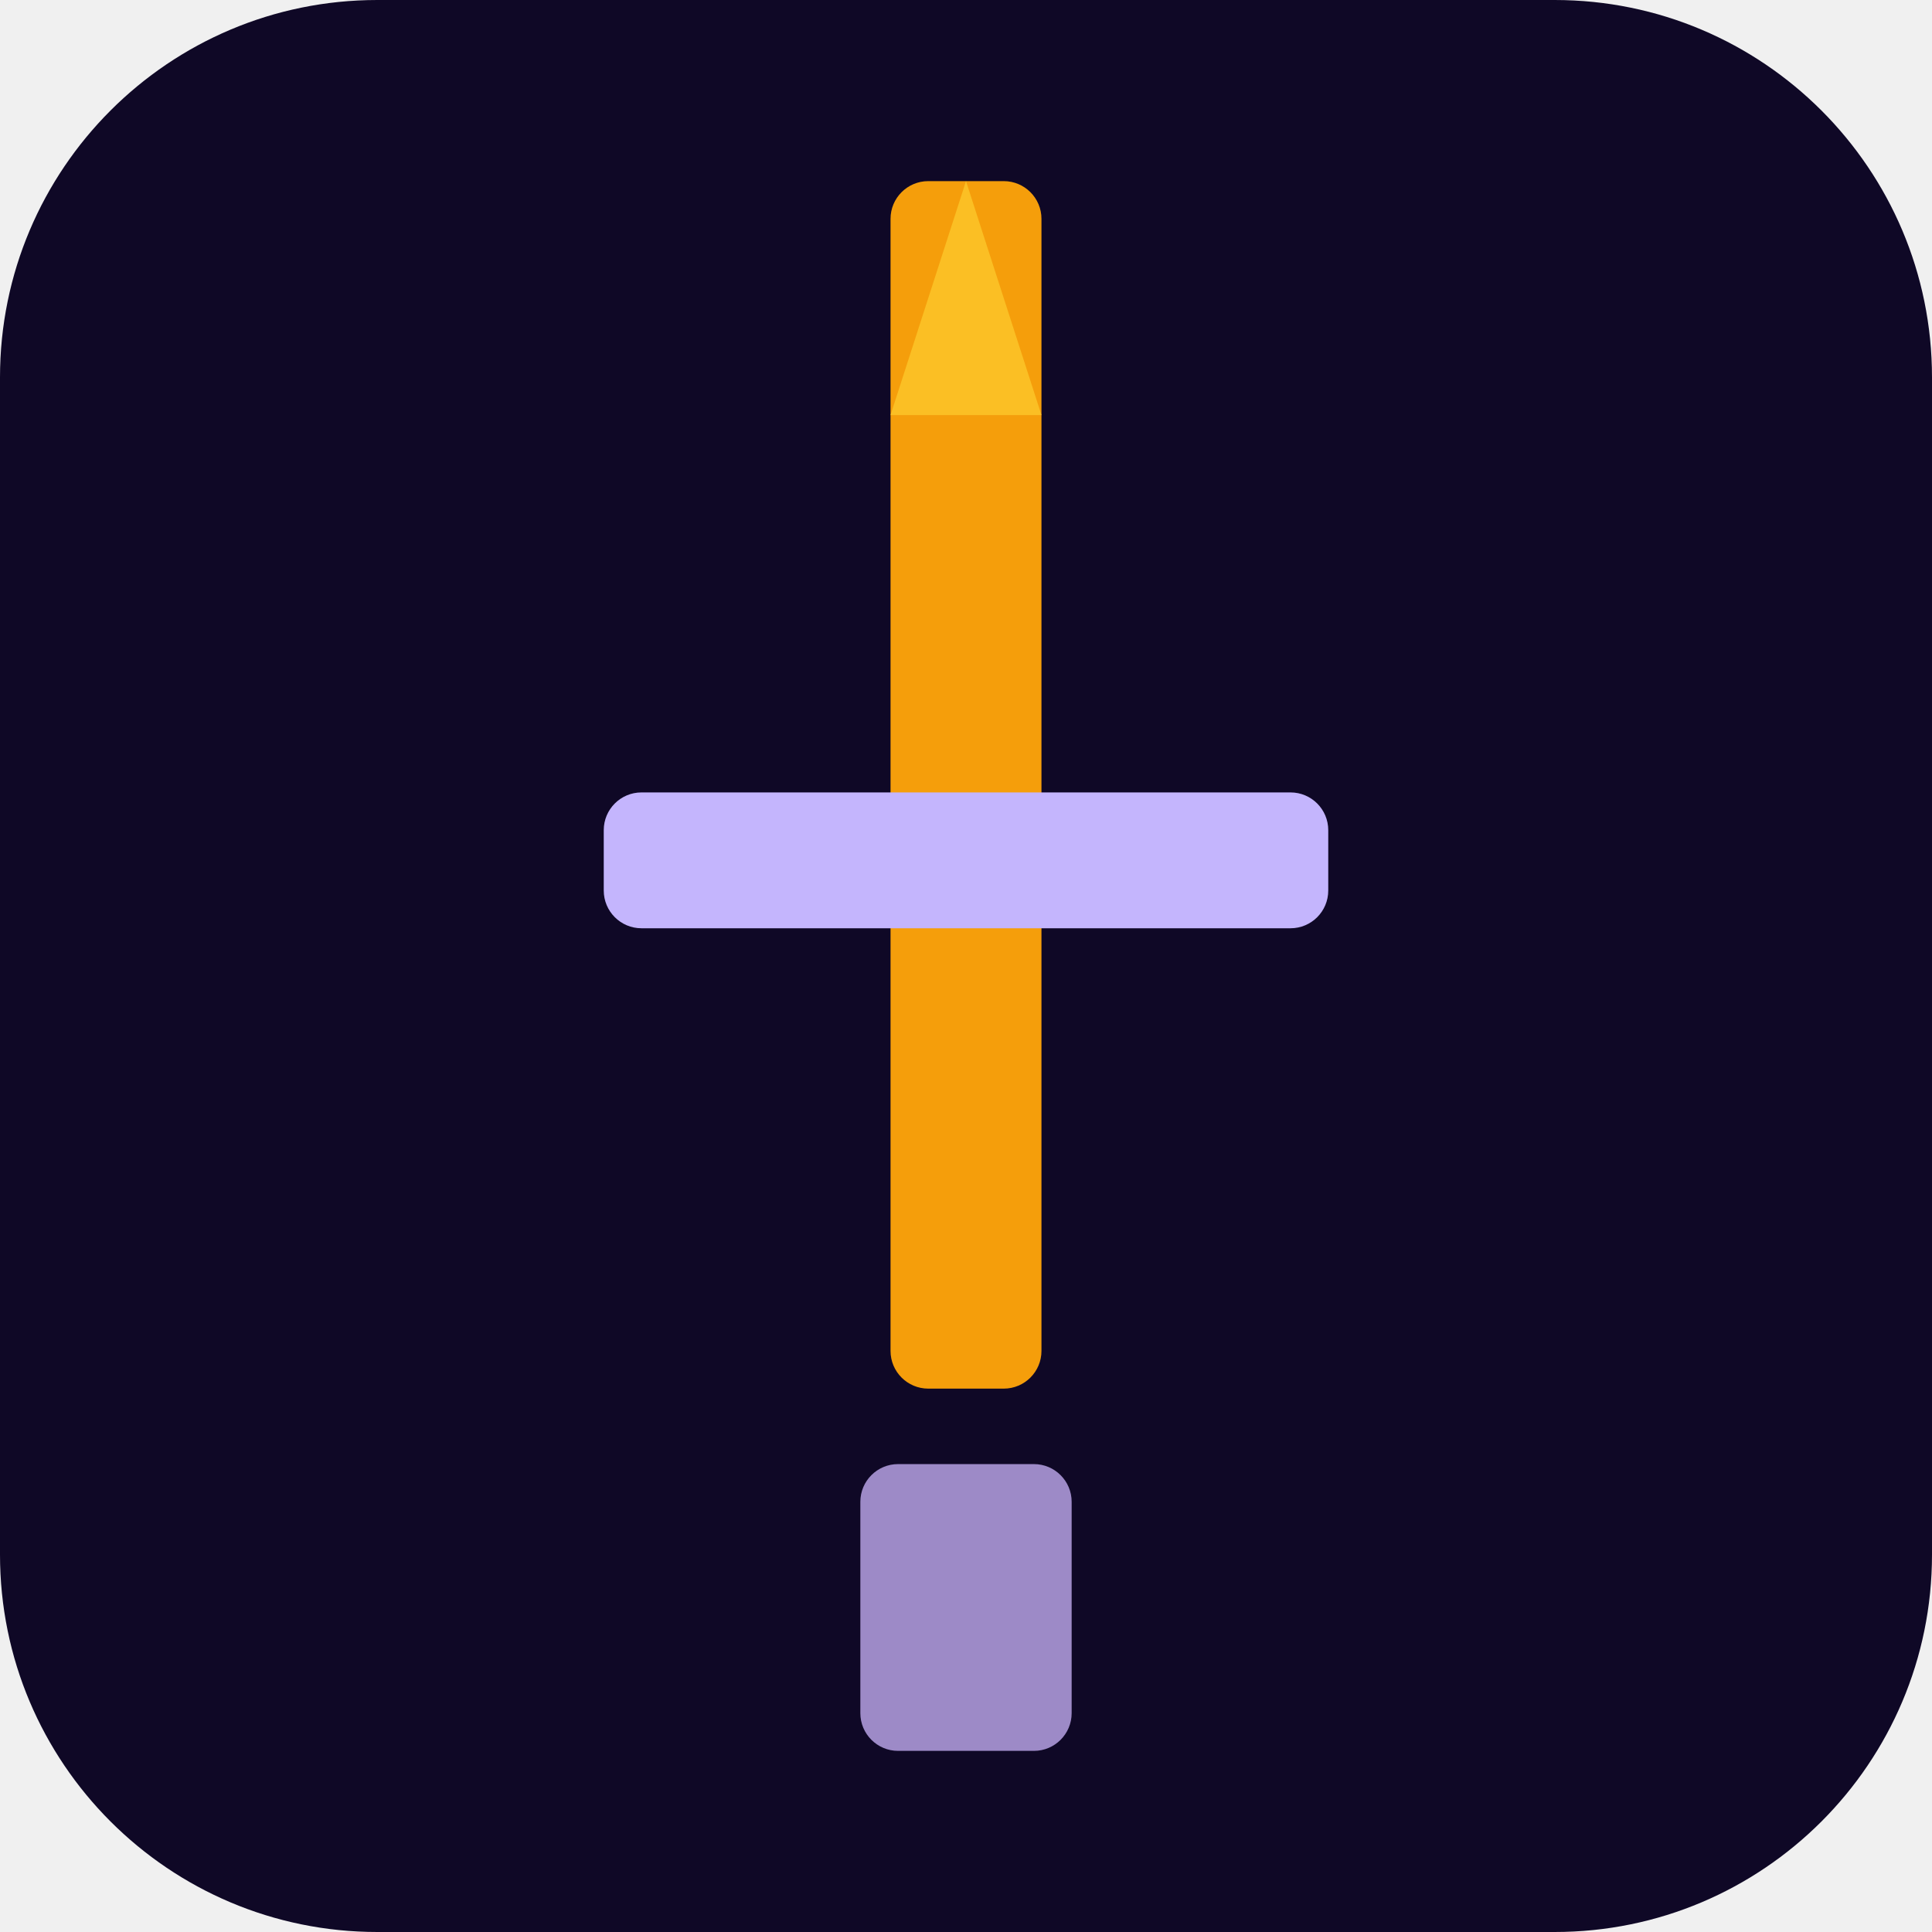
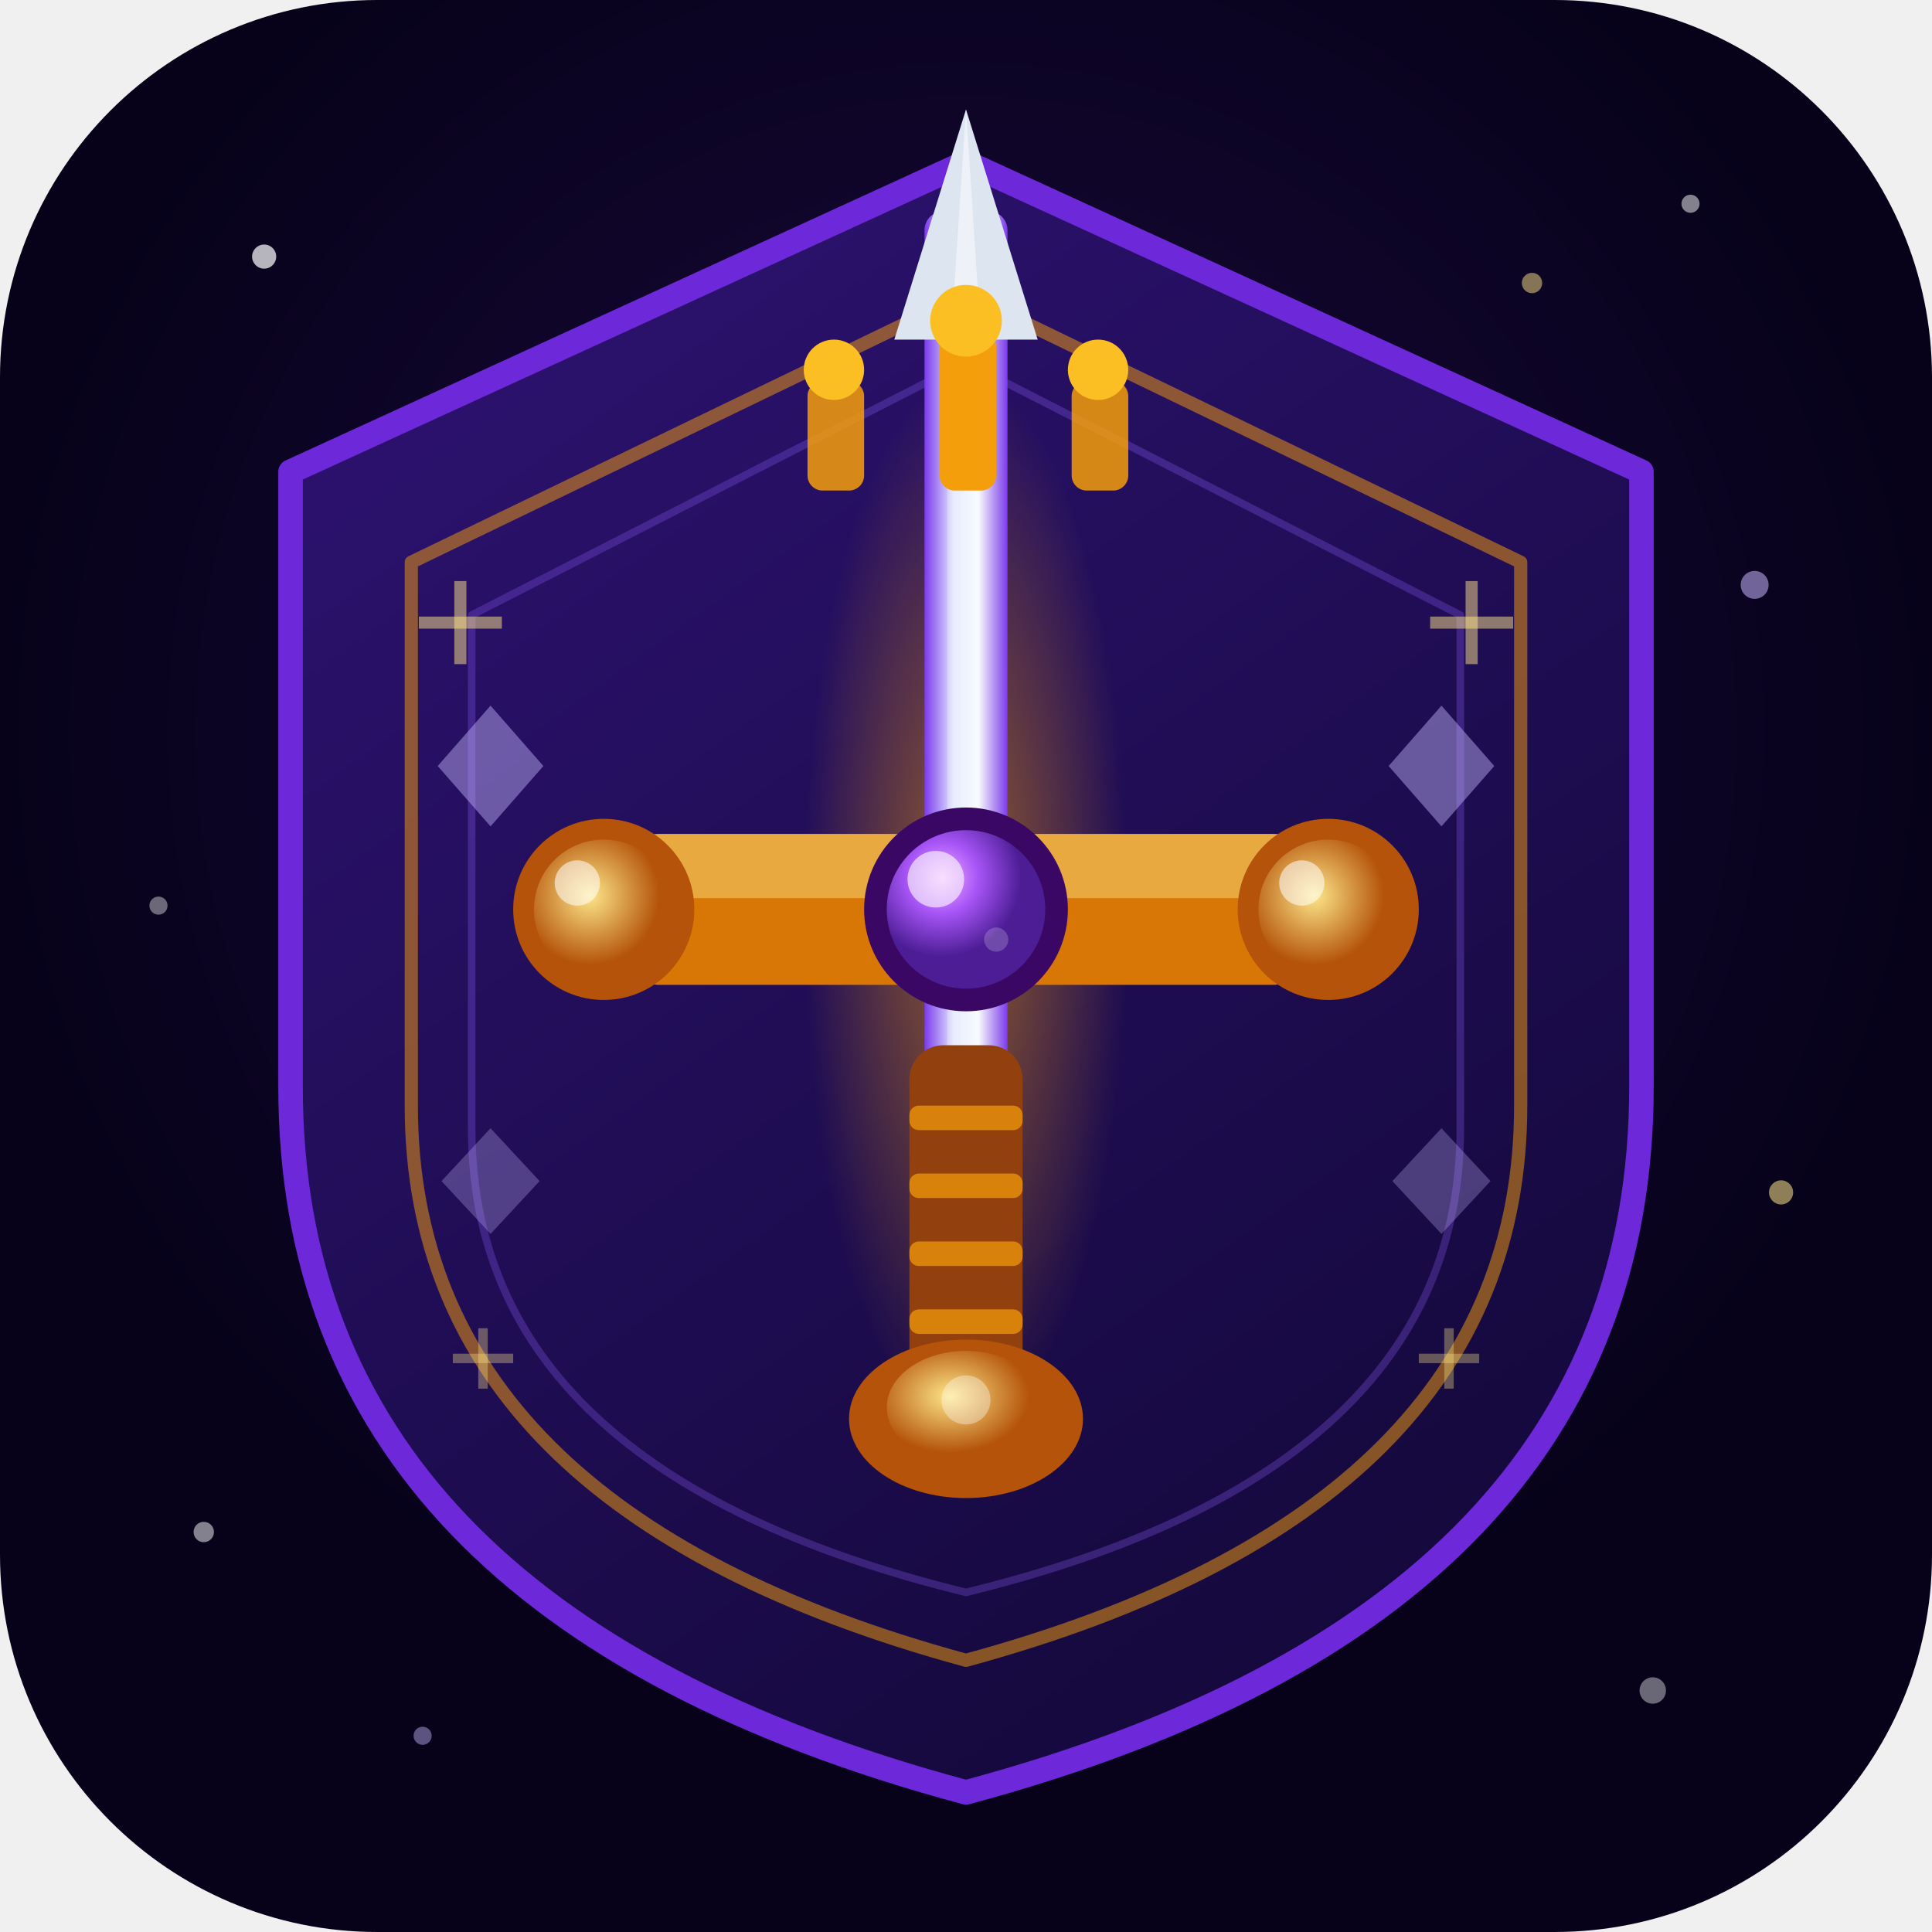
<svg xmlns="http://www.w3.org/2000/svg" viewBox="0 0 512 512">
-   <rect width="512" height="512" rx="100" fill="#0f0826" />
-   <rect x="236" y="48" width="40" height="320" rx="10" fill="#f59e0b" />
-   <rect x="160" y="210" width="192" height="36" rx="10" fill="#c4b5fd" />
-   <rect x="228" y="388" width="56" height="76" rx="10" fill="#9d8ac7" />
-   <polygon points="256,48 236,110 276,110" fill="#fbbf24" />
+   <defs>
+     <radialGradient id="bgG" cx="50%" cy="38%">
+       <stop offset="0%" stop-color="#1a0a3e" />
+       <stop offset="100%" stop-color="#07021a" />
+     </radialGradient>
+     <linearGradient id="shieldG" x1="20%" y1="0%" x2="80%" y2="100%">
+       <stop offset="0%" stop-color="#2d1270" />
+       <stop offset="100%" stop-color="#120838" />
+     </linearGradient>
+     <linearGradient id="bladeG" x1="0%" y1="0%" x2="100%" y2="0%">
+       <stop offset="0%" stop-color="#7c3aed" />
+       <stop offset="35%" stop-color="#e0e7ff" />
+       <stop offset="65%" stop-color="#f8fafc" />
+       <stop offset="100%" stop-color="#7c3aed" />
+     </linearGradient>
+     <radialGradient id="glowG" cx="50%" cy="50%">
+       <stop offset="0%" stop-color="#f59e0b" stop-opacity="0.55" />
+       <stop offset="100%" stop-color="#f59e0b" stop-opacity="0" />
+     </radialGradient>
+     <radialGradient id="gemG" cx="35%" cy="30%">
+       <stop offset="0%" stop-color="#f0abfc" />
+       <stop offset="45%" stop-color="#a855f7" />
+       <stop offset="100%" stop-color="#4c1d95" />
+     </radialGradient>
+     <radialGradient id="orbG" cx="40%" cy="40%">
+       <stop offset="0%" stop-color="#fde68a" />
+       <stop offset="100%" stop-color="#b45309" />
+     </radialGradient>
+   </defs>
+   <rect width="512" height="512" rx="100" fill="url(#bgG)" />
+   <circle cx="70" cy="68" r="3.2" fill="white" opacity="0.7" />
+   <circle cx="448" cy="54" r="2.4" fill="white" opacity="0.5" />
+   <circle cx="465" cy="155" r="3.7" fill="#c4b5fd" opacity="0.55" />
+   <circle cx="42" cy="240" r="2.4" fill="white" opacity="0.4" />
+   <circle cx="472" cy="316" r="3.2" fill="#fde68a" opacity="0.55" />
+   <circle cx="54" cy="406" r="2.7" fill="white" opacity="0.5" />
+   <circle cx="438" cy="448" r="3.5" fill="white" opacity="0.4" />
+   <circle cx="112" cy="460" r="2.4" fill="#c4b5fd" opacity="0.45" />
+   <circle cx="406" cy="75" r="2.7" fill="#fde68a" opacity="0.5" />
+   <circle cx="88" cy="135" r="2" fill="white" opacity="0.35" />
+   <circle cx="430" cy="180" r="1.8" fill="#c4b5fd" opacity="0.4" />
+   <path d="M256 43 L435 125 L435 288 Q435 427 256 475 Q77 427 77 288 L77 125 Z" fill="url(#shieldG)" stroke="#6d28d9" stroke-width="6.5" stroke-linejoin="round" />
+   <path d="M256 78 L403 149 L403 293 Q403 400 256 440 Q109 400 109 293 L109 149 Z" fill="none" stroke="#f59e0b" stroke-width="3.5" opacity="0.5" stroke-linejoin="round" />
+   <path d="M256 96 L387 163 L387 299 Q387 390 256 422 Q125 390 125 299 L125 163 Z" fill="none" stroke="#8b5cf6" stroke-width="2" opacity="0.3" stroke-linejoin="round" />
+   <ellipse cx="256" cy="240" rx="43" ry="139" fill="url(#glowG)" />
+   <rect x="245" y="56" width="22" height="280" rx="5" fill="url(#bladeG)" />
+   <rect x="251" y="56" width="8" height="253" rx="4" fill="white" opacity="0.22" />
+   <polygon points="256,29 237,90 275,90" fill="#dde5f0" />
+   <polygon points="256,29 252,90 260,90" fill="white" opacity="0.5" />
+   <rect x="160" y="221" width="192" height="40" rx="15" fill="#d97706" />
+   <rect x="160" y="221" width="192" height="17" rx="15" fill="#fde68a" opacity="0.45" />
+   <circle cx="160" cy="241" r="24" fill="#b45309" />
+   <circle cx="160" cy="241" r="18.5" fill="url(#orbG)" />
+   <circle cx="153" cy="234" r="6" fill="white" opacity="0.55" />
+   <circle cx="352" cy="241" r="24" fill="#b45309" />
+   <circle cx="352" cy="241" r="18.5" fill="url(#orbG)" />
+   <circle cx="345" cy="234" r="6" fill="white" opacity="0.55" />
+   <circle cx="256" cy="241" r="27" fill="#3b0764" />
+   <circle cx="256" cy="241" r="21" fill="url(#gemG)" />
+   <circle cx="248" cy="233" r="7.5" fill="white" opacity="0.6" />
+   <circle cx="264" cy="249" r="3.2" fill="white" opacity="0.2" />
+   <rect x="241" y="277" width="30" height="91" rx="9" fill="#92400e" />
+   <rect x="241" y="293" width="30" height="6.5" rx="2.5" fill="#f59e0b" opacity="0.7" />
+   <rect x="241" y="311" width="30" height="6.5" rx="2.5" fill="#f59e0b" opacity="0.7" />
+   <rect x="241" y="329" width="30" height="6.5" rx="2.5" fill="#f59e0b" opacity="0.7" />
+   <rect x="241" y="347" width="30" height="6.5" rx="2.5" fill="#f59e0b" opacity="0.7" />
+   <ellipse cx="256" cy="376" rx="31" ry="21" fill="#b45309" />
+   <ellipse cx="256" cy="373" rx="21" ry="15" fill="url(#orbG)" />
+   <circle cx="256" cy="371" r="6.5" fill="white" opacity="0.35" />
+   <rect x="214" y="101" width="15" height="29" rx="4" fill="#f59e0b" opacity="0.85" />
+   <rect x="249" y="88" width="15" height="42" rx="4" fill="#f59e0b" />
+   <rect x="284" y="101" width="15" height="29" rx="4" fill="#f59e0b" opacity="0.85" />
+   <circle cx="221" cy="98" r="8" fill="#fbbf24" />
+   <circle cx="256" cy="85" r="9.5" fill="#fbbf24" />
+   <circle cx="291" cy="98" r="8" fill="#fbbf24" />
+   <polygon points="130,187 144,203 130,219 116,203" fill="#c4b5fd" opacity="0.45" />
+   <polygon points="382,187 396,203 382,219 368,203" fill="#c4b5fd" opacity="0.45" />
+   <polygon points="130,299 143,313 130,327 117,313" fill="#c4b5fd" opacity="0.3" />
+   <polygon points="382,299 395,313 382,327 369,313" fill="#c4b5fd" opacity="0.3" />
+   <line x1="122" y1="154" x2="122" y2="176" stroke="#fde68a" stroke-width="3.2" opacity="0.5" />
+   <line x1="111" y1="165" x2="133" y2="165" stroke="#fde68a" stroke-width="3.2" opacity="0.5" />
+   <line x1="390" y1="154" x2="390" y2="176" stroke="#fde68a" stroke-width="3.2" opacity="0.5" />
+   <line x1="379" y1="165" x2="401" y2="165" stroke="#fde68a" stroke-width="3.2" opacity="0.5" />
+   <line x1="128" y1="352" x2="128" y2="368" stroke="#fde68a" stroke-width="2.5" opacity="0.35" />
+   <line x1="120" y1="360" x2="136" y2="360" stroke="#fde68a" stroke-width="2.5" opacity="0.35" />
+   <line x1="384" y1="352" x2="384" y2="368" stroke="#fde68a" stroke-width="2.5" opacity="0.35" />
+   <line x1="376" y1="360" x2="392" y2="360" stroke="#fde68a" stroke-width="2.5" opacity="0.35" />
</svg>
